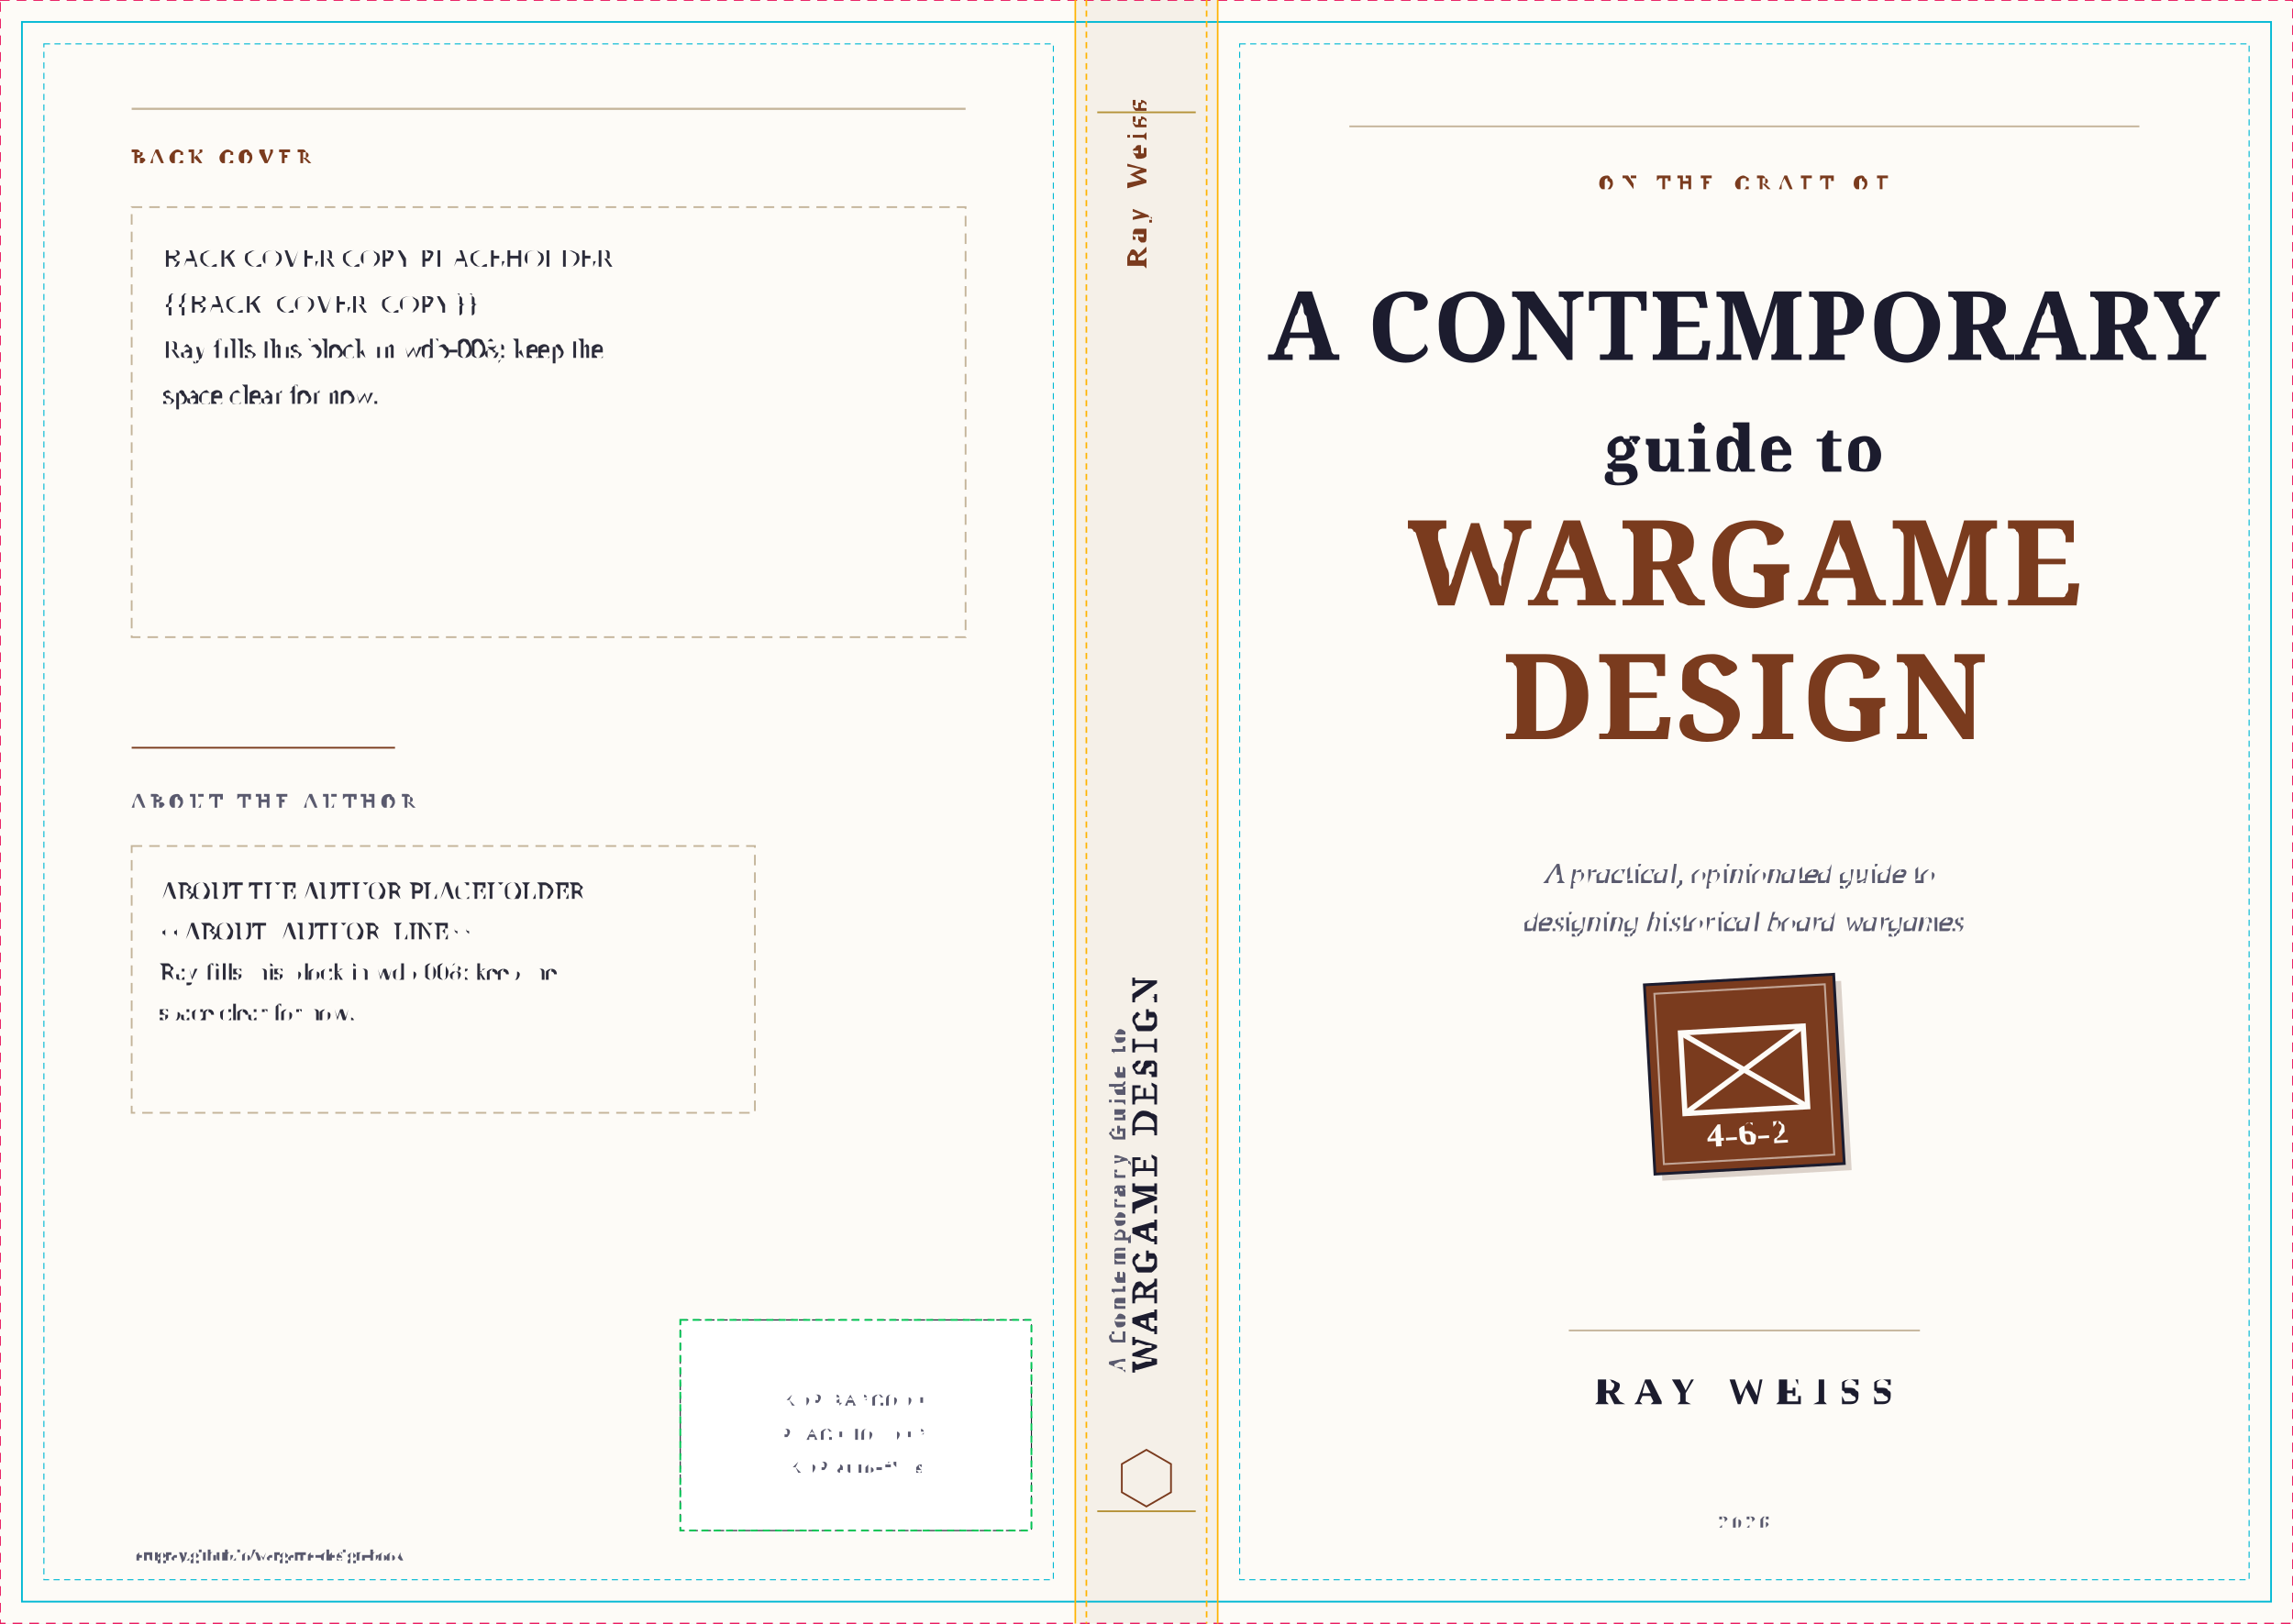
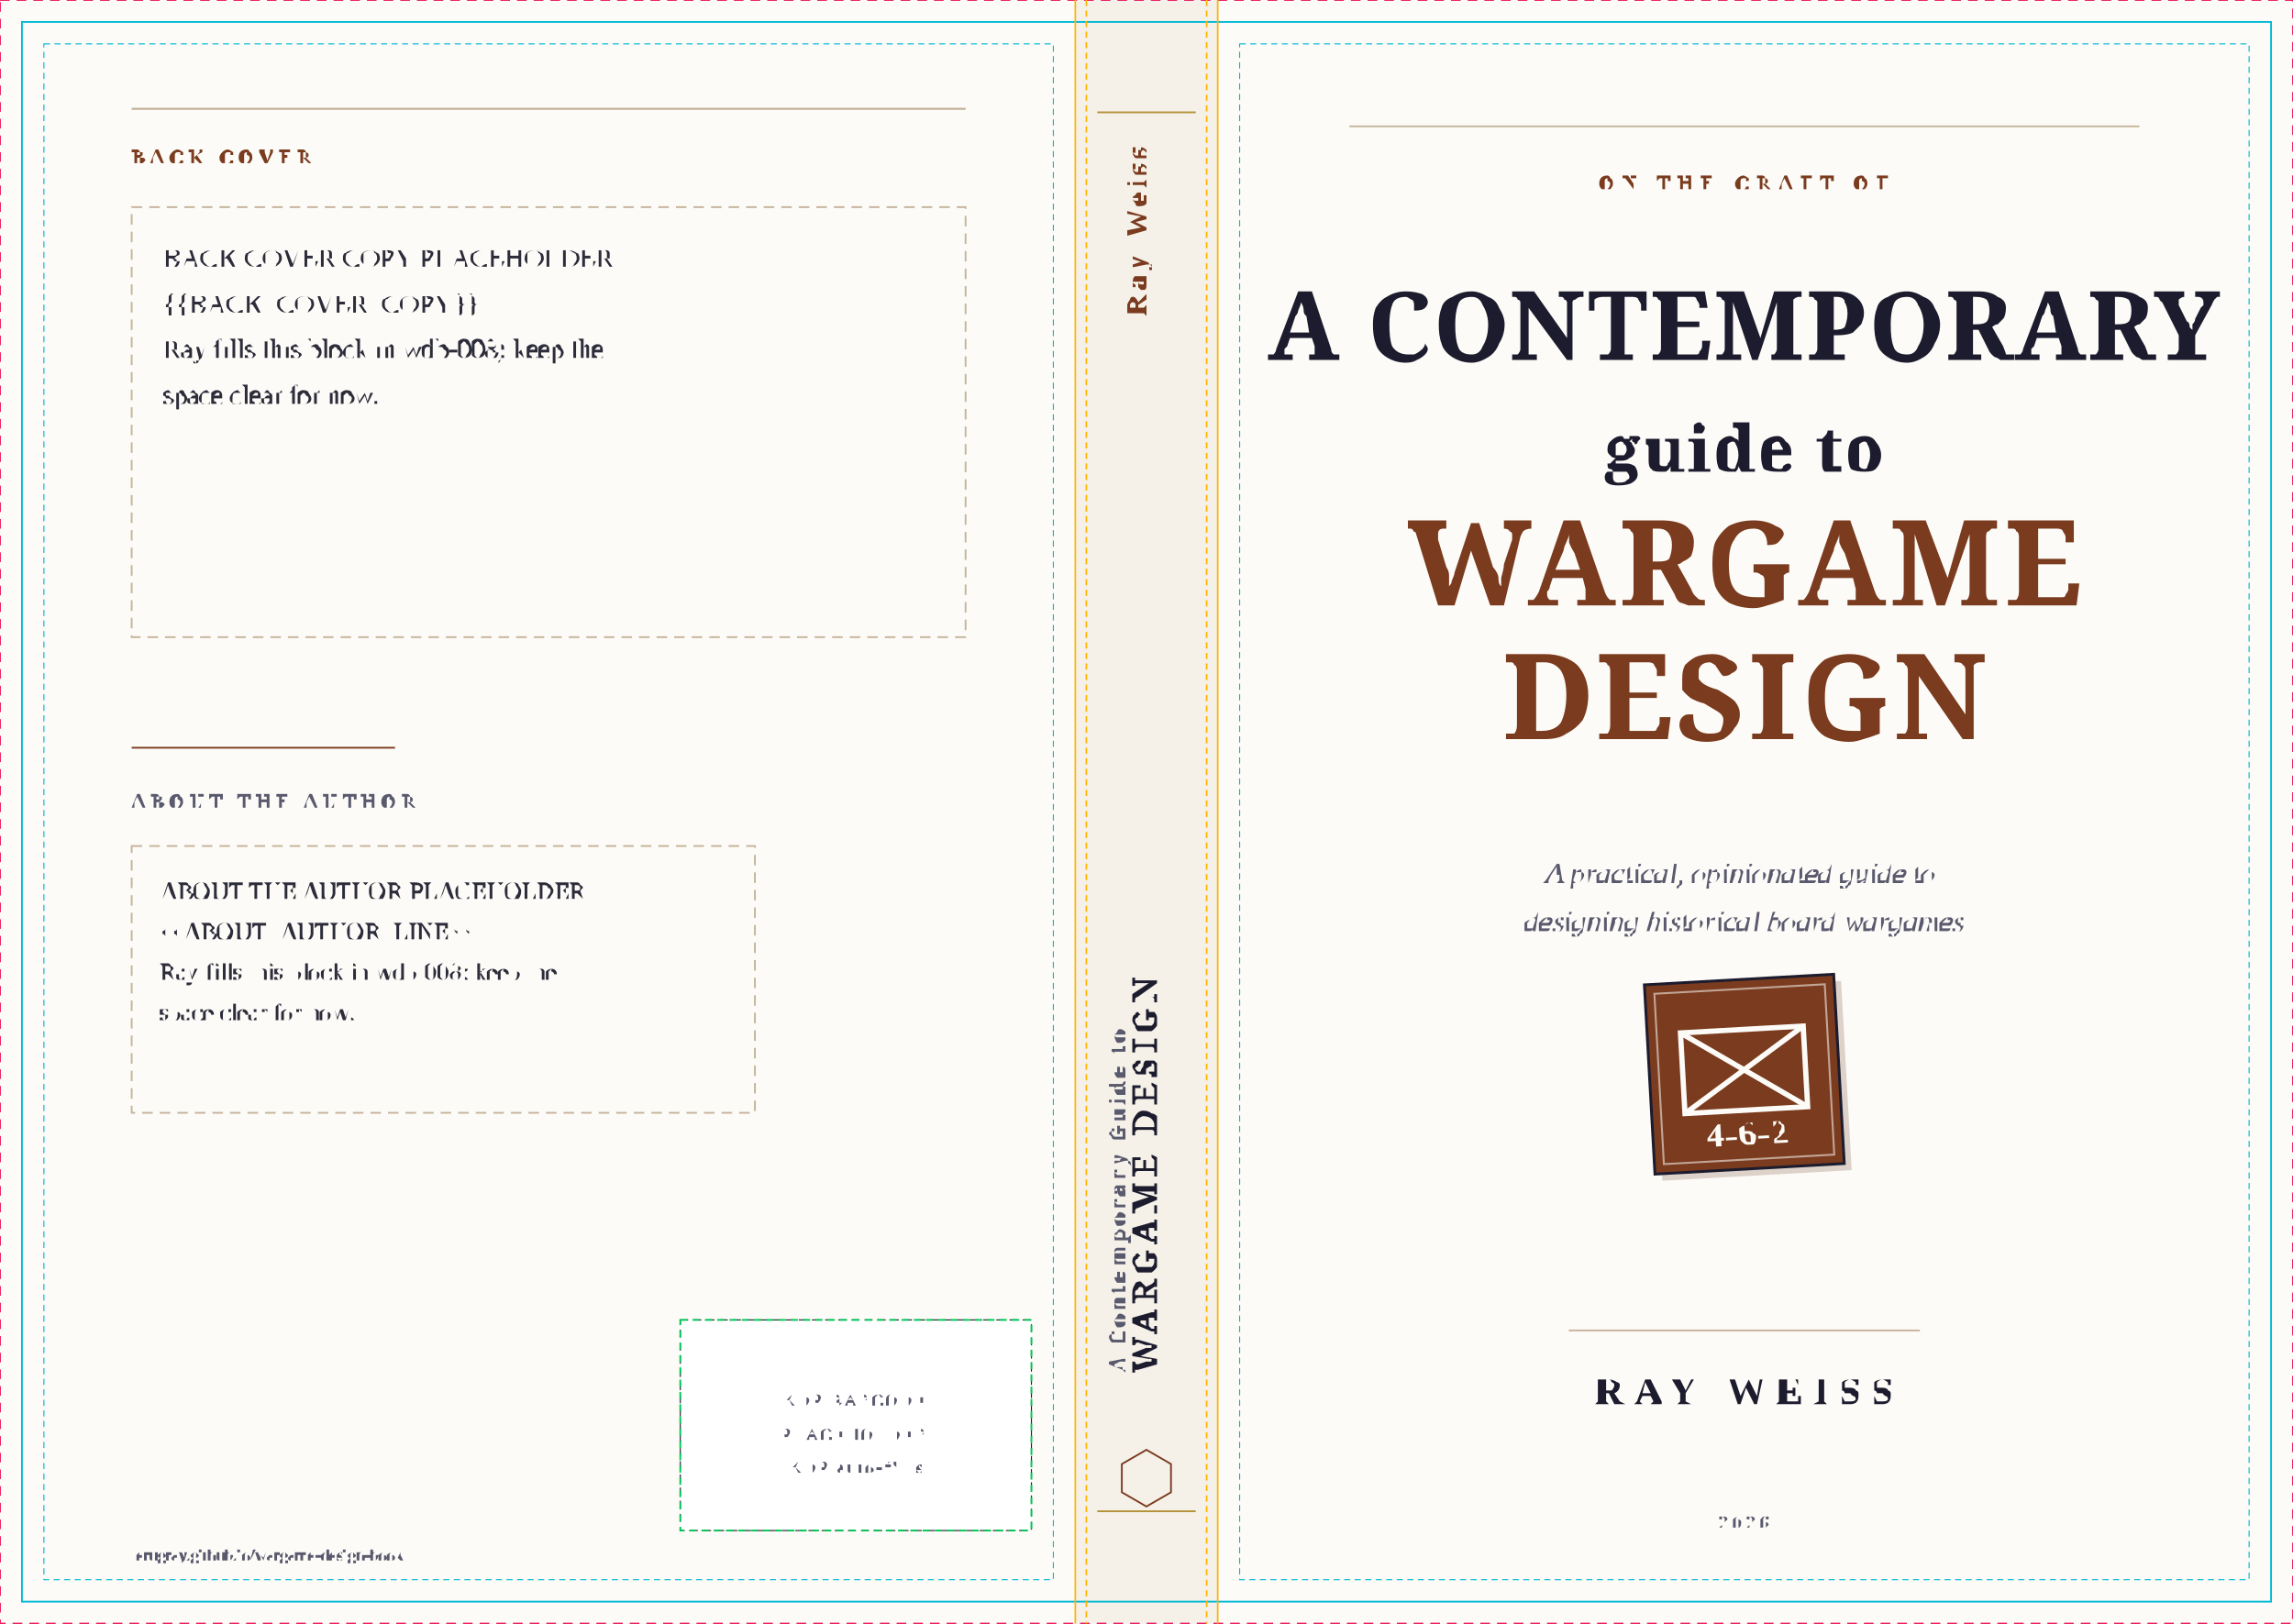
<svg xmlns="http://www.w3.org/2000/svg" width="13.061in" height="9.25in" viewBox="0 0 13.061 9.25">
  <defs>
    <style>
      .paper { fill: #fdfbf7; }
      .paper-alt { fill: #f5f0e8; }
      .ink { fill: #1c1c2e; }
      .body { fill: #2c2c3a; }
      .muted { fill: #5a5a6e; }
      .accent { fill: #7a3b1e; }
      .gold { fill: #b5933a; }
      .display { font-family: 'Playfair Display', Georgia, serif; }
      .lora { font-family: Lora, Georgia, 'Times New Roman', serif; }
      .small { font-family: Lora, Georgia, 'Times New Roman', serif; text-transform: uppercase; }
      .guide-trim { fill: none; stroke: #00B8D4; stroke-width: 0.010; }
      .guide-safe { fill: none; stroke: #00B8D4; stroke-width: 0.006; stroke-dasharray: 0.035 0.025; }
      .guide-bleed { fill: none; stroke: #E91E63; stroke-width: 0.010; stroke-dasharray: 0.055 0.040; }
      .guide-spine { fill: none; stroke: #FFB300; stroke-width: 0.009; }
    </style>
  </defs>
  <rect x="0" y="0" width="13.061" height="9.25" class="paper" />
  <rect x="6.125" y="0" width="0.811" height="9.25" class="paper-alt" />
  <g id="back-cover">
    <line x1="0.75" y1="0.62" x2="5.5" y2="0.62" stroke="#c4b49a" stroke-width="0.012" />
    <text x="0.75" y="0.93" class="small accent" font-size="0.111" text-anchor="start" letter-spacing="0.030" font-weight="700">
      <tspan x="0.75" dy="0">BACK COVER</tspan>
    </text>
    <rect x="0.75" y="1.18" width="4.75" height="2.45" fill="none" stroke="#c4b49a" stroke-width="0.010" stroke-dasharray="0.060 0.040" />
    <text x="0.93" y="1.52" class="lora body" font-size="0.153" text-anchor="start">
      <tspan x="0.93" dy="0">BACK COVER COPY PLACEHOLDER</tspan>
      <tspan x="0.93" dy="0.26">{{BACK_COVER_COPY}}</tspan>
      <tspan x="0.93" dy="0.26">Ray fills this block in wdb-008; keep the</tspan>
      <tspan x="0.93" dy="0.26">space clear for now.</tspan>
    </text>
    <line x1="0.75" y1="4.26" x2="2.25" y2="4.26" stroke="#7a3b1e" stroke-width="0.010" />
    <text x="0.75" y="4.6" class="small muted" font-size="0.111" text-anchor="start" letter-spacing="0.030" font-weight="700">
      <tspan x="0.75" dy="0">ABOUT THE AUTHOR</tspan>
    </text>
    <rect x="0.75" y="4.82" width="3.55" height="1.52" fill="none" stroke="#c4b49a" stroke-width="0.010" stroke-dasharray="0.060 0.040" />
    <text x="0.91" y="5.12" class="lora body" font-size="0.139" text-anchor="start">
      <tspan x="0.91" dy="0">ABOUT THE AUTHOR PLACEHOLDER</tspan>
      <tspan x="0.91" dy="0.23">{{ABOUT_AUTHOR_LINE}}</tspan>
      <tspan x="0.91" dy="0.23">Ray fills this block in wdb-008; keep the</tspan>
      <tspan x="0.91" dy="0.23">space clear for now.</tspan>
    </text>
    <rect x="3.875" y="7.52" width="2" height="1.2" fill="#ffffff" stroke="#1c1c2e" stroke-width="0.006" stroke-dasharray="0.045 0.030" />
    <text x="4.875" y="8.01" class="small muted" font-size="0.090" text-anchor="middle" letter-spacing="0.018">
      <tspan x="4.875" dy="0">KDP BARCODE</tspan>
      <tspan x="4.875" dy="0.19">PLACEHOLDER</tspan>
      <tspan x="4.875" dy="0.19">KDP auto-fills</tspan>
    </text>
    <text x="0.75" y="8.89" class="lora muted" font-size="0.095" text-anchor="start">
      <tspan x="0.75" dy="0">lerugray.github.io/wargame-design-book</tspan>
    </text>
  </g>
  <g id="spine">
    <line x1="6.25" y1="0.64" x2="6.811" y2="0.64" stroke="#b5933a" stroke-width="0.010" />
    <line x1="6.25" y1="8.61" x2="6.811" y2="8.61" stroke="#b5933a" stroke-width="0.010" />
    <g transform="translate(6.4104 7.82) rotate(-90)">
      <text class="display muted" font-size="0.125" font-weight="700" letter-spacing="0.016">A Contemporary Guide to</text>
    </g>
    <g transform="translate(6.5904 7.82) rotate(-90)">
      <text class="display ink" font-size="0.190" font-weight="900" letter-spacing="0.030">WARGAME DESIGN</text>
    </g>
-     <g transform="translate(6.5304 1.53) rotate(-90)">
+     <g transform="translate(6.5304 1.8) rotate(-90)">
      <text class="lora accent" font-size="0.167" font-weight="700" letter-spacing="0.028">Ray Weiss</text>
    </g>
    <polygon points="6.53,8.26 6.67,8.341 6.67,8.502 6.53,8.583 6.39,8.502 6.39,8.341" fill="none" stroke="#7a3b1e" stroke-width="0.010" />
  </g>
  <g id="front-cover">
    <line x1="7.686" y1="0.72" x2="12.186" y2="0.72" stroke="#c4b49a" stroke-width="0.010" />
    <text x="9.936" y="1.08" class="small accent" font-size="0.111" text-anchor="middle" letter-spacing="0.045" font-weight="700">
      <tspan x="9.936" dy="0">ON THE CRAFT OF</tspan>
    </text>
    <text x="9.936" y="2.05" class="display ink" font-size="0.545" text-anchor="middle" font-weight="800" letter-spacing="0.008">
      <tspan x="9.936" dy="0">A CONTEMPORARY</tspan>
    </text>
    <text x="9.936" y="2.69" class="display ink" font-size="0.360" text-anchor="middle" font-weight="700" letter-spacing="0.018">
      <tspan x="9.936" dy="0">guide to</tspan>
    </text>
    <text x="9.936" y="3.45" class="display accent" font-size="0.665" text-anchor="middle" font-weight="900" letter-spacing="0.022">
      <tspan x="9.936" dy="0">WARGAME</tspan>
    </text>
    <text x="9.936" y="4.21" class="display accent" font-size="0.665" text-anchor="middle" font-weight="900" letter-spacing="0.022">
      <tspan x="9.936" dy="0">DESIGN</tspan>
    </text>
    <text x="9.936" y="5.03" class="lora muted" font-size="0.167" text-anchor="middle" font-style="italic">
      <tspan x="9.936" dy="0">A practical, opinionated guide to</tspan>
      <tspan x="9.936" dy="0.275">designing historical board wargames</tspan>
    </text>
    <g id="counter" transform="translate(9.9357 6.12) rotate(-3.2)">
      <rect x="-0.5" y="-0.5" width="1.08" height="1.08" fill="#5a2c14" opacity="0.20" />
      <rect x="-0.54" y="-0.54" width="1.08" height="1.08" fill="#7a3b1e" stroke="#1c1c2e" stroke-width="0.016" />
      <rect x="-0.486" y="-0.486" width="0.972" height="0.972" fill="none" stroke="#fdfbf7" stroke-width="0.011" opacity="0.55" />
      <rect x="-0.35" y="-0.255" width="0.7" height="0.46" fill="none" stroke="#fdfbf7" stroke-width="0.030" />
      <line x1="-0.35" y1="-0.255" x2="0.35" y2="0.205" stroke="#fdfbf7" stroke-width="0.030" />
      <line x1="0.35" y1="-0.255" x2="-0.35" y2="0.205" stroke="#fdfbf7" stroke-width="0.030" />
      <text class="lora" x="0" y="0.405" text-anchor="middle" font-size="0.194" font-weight="700" fill="#fdfbf7" letter-spacing="0.010">4-6-2</text>
    </g>
    <line x1="8.936" y1="7.58" x2="10.936" y2="7.58" stroke="#c4b49a" stroke-width="0.010" />
    <text x="9.936" y="8" class="lora ink" font-size="0.225" text-anchor="middle" font-weight="700" letter-spacing="0.060">
      <tspan x="9.936" dy="0">RAY WEISS</tspan>
    </text>
    <text x="9.936" y="8.7" class="lora muted" font-size="0.095" text-anchor="middle" letter-spacing="0.030">
      <tspan x="9.936" dy="0">2026</tspan>
    </text>
  </g>
  <g id="guides">
    <rect x="0" y="0" width="13.061" height="9.25" class="guide-bleed" />
    <rect x="0.125" y="0.125" width="12.811" height="9" class="guide-trim" />
    <rect x="0.25" y="0.25" width="5.75" height="8.75" class="guide-safe" />
    <rect x="7.061" y="0.25" width="5.75" height="8.75" class="guide-safe" />
    <line x1="6.125" y1="0" x2="6.125" y2="9.25" class="guide-spine" />
    <line x1="6.936" y1="0" x2="6.936" y2="9.25" class="guide-spine" />
    <line x1="6.188" y1="0" x2="6.188" y2="9.25" class="guide-spine" stroke-dasharray="0.035 0.025" />
    <line x1="6.873" y1="0" x2="6.873" y2="9.25" class="guide-spine" stroke-dasharray="0.035 0.025" />
    <rect x="3.875" y="7.52" width="2" height="1.2" fill="none" stroke="#00C853" stroke-width="0.010" stroke-dasharray="0.040 0.030" />
  </g>
</svg>
